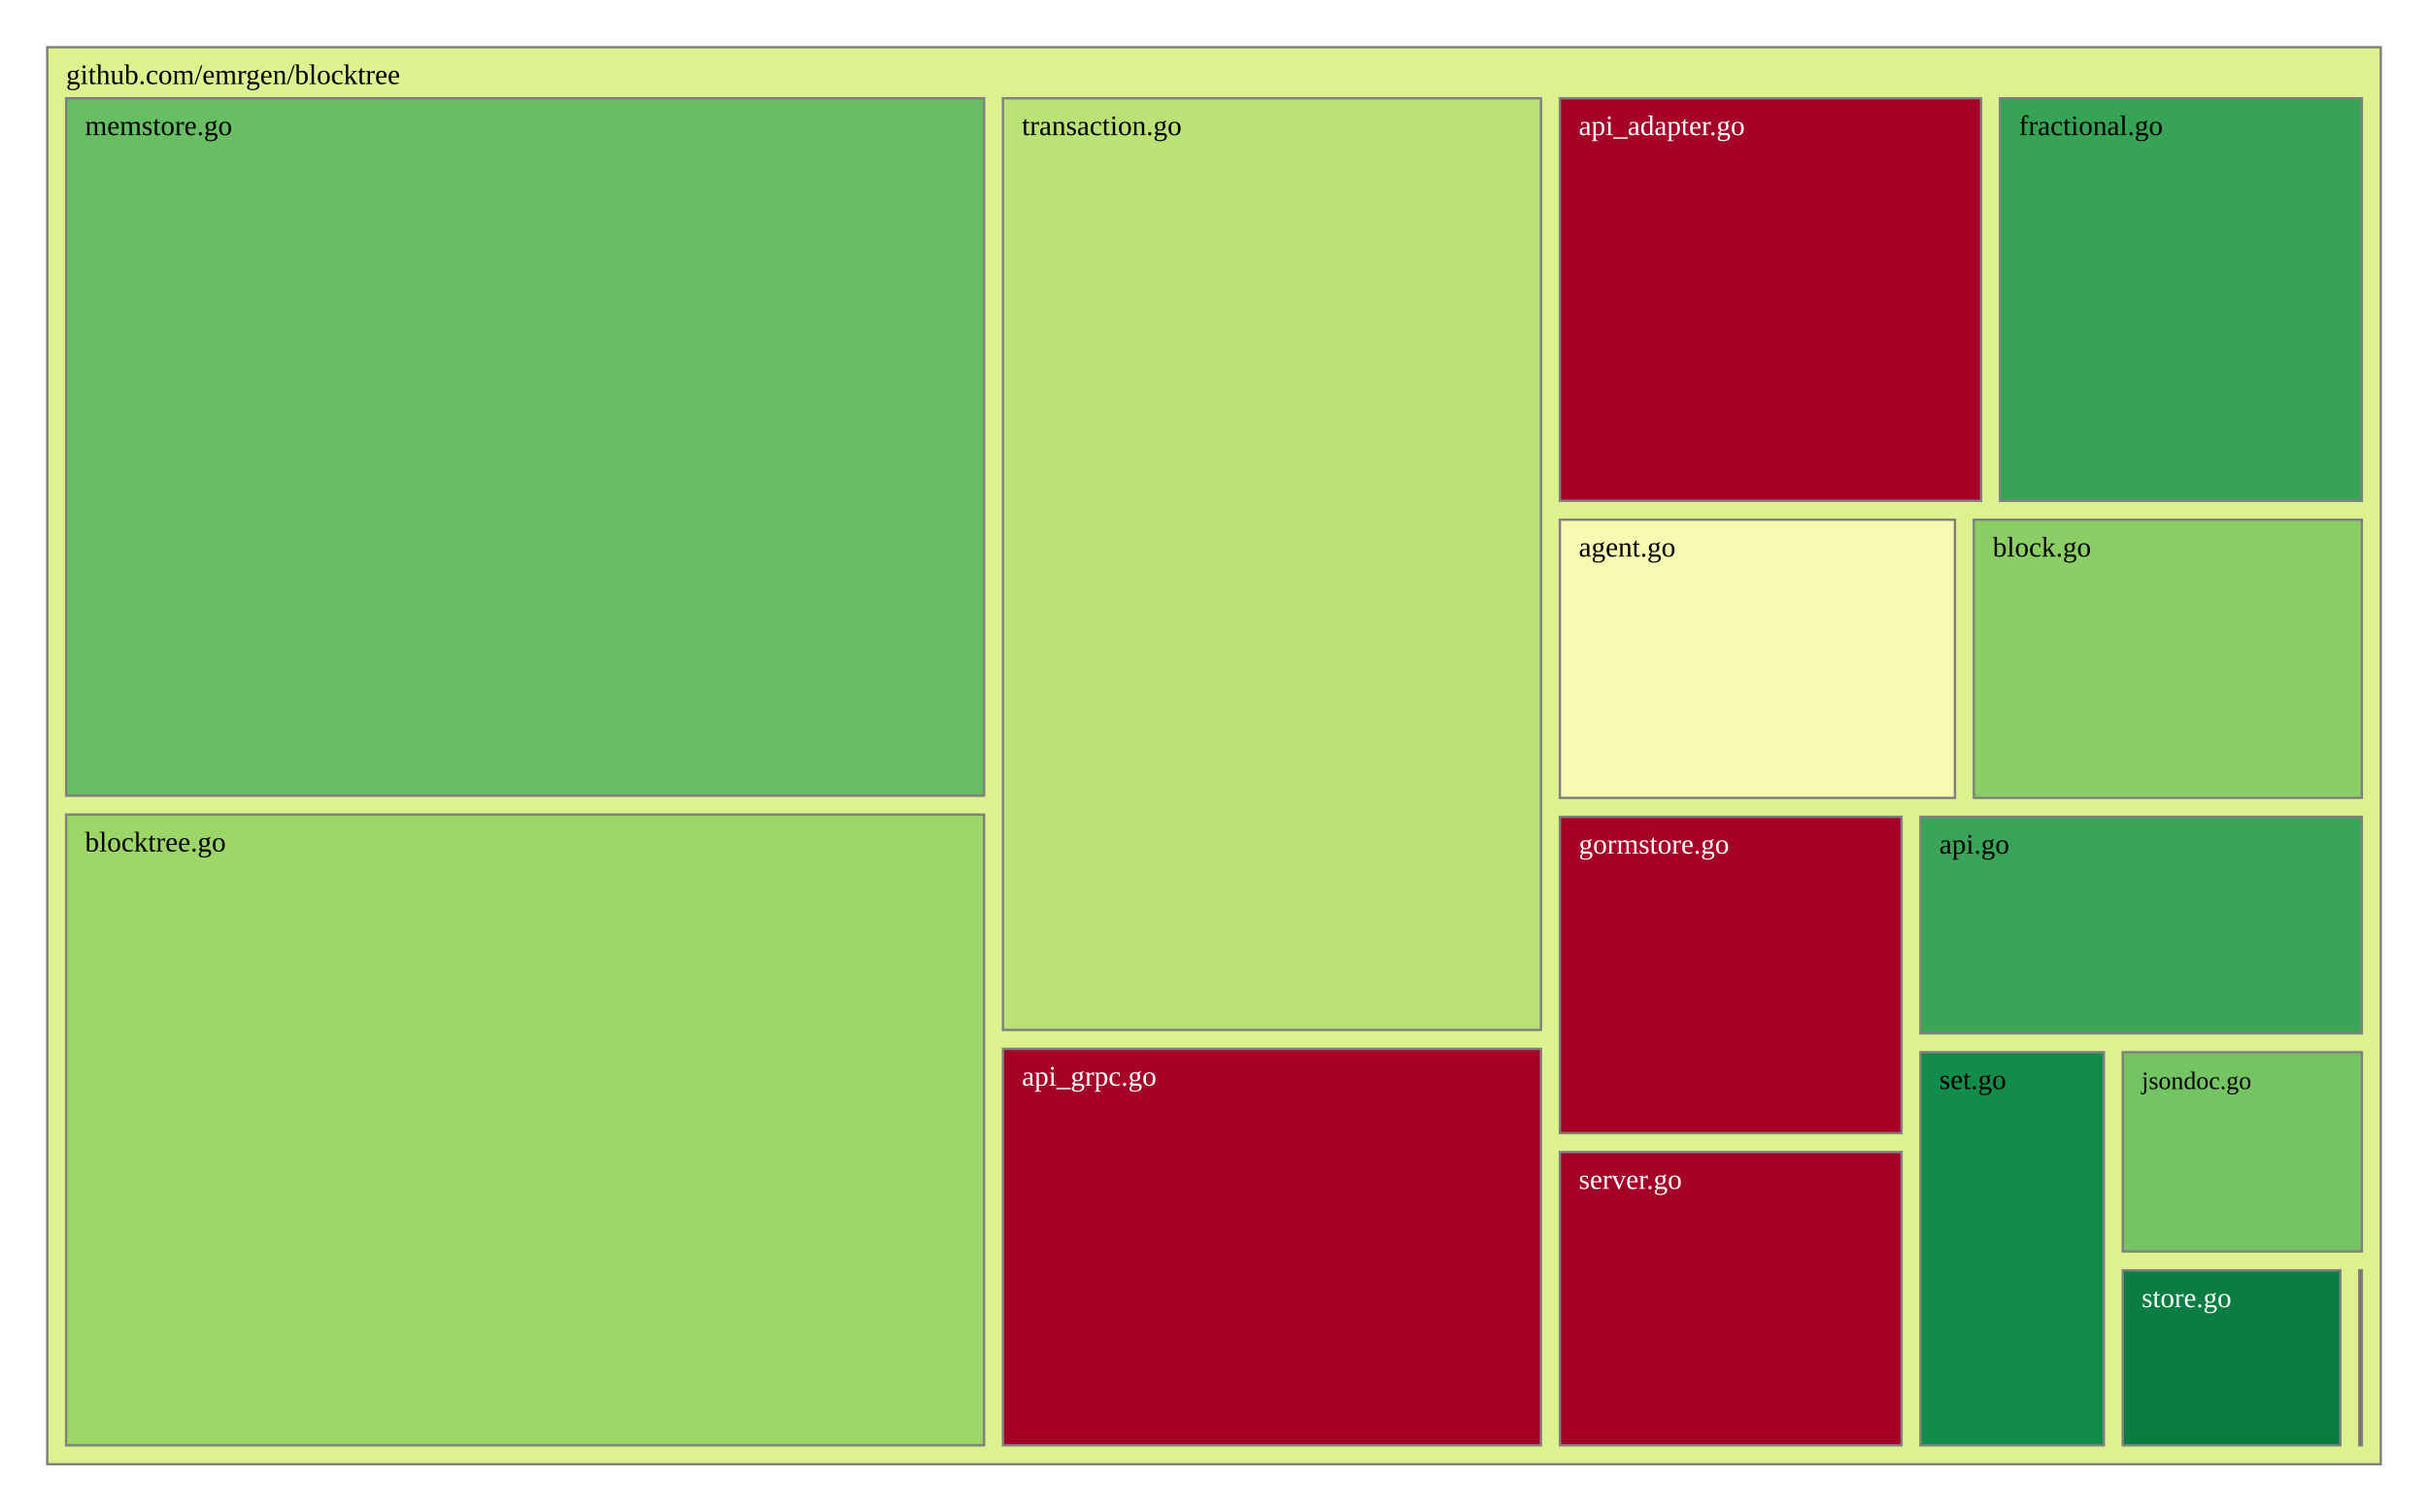
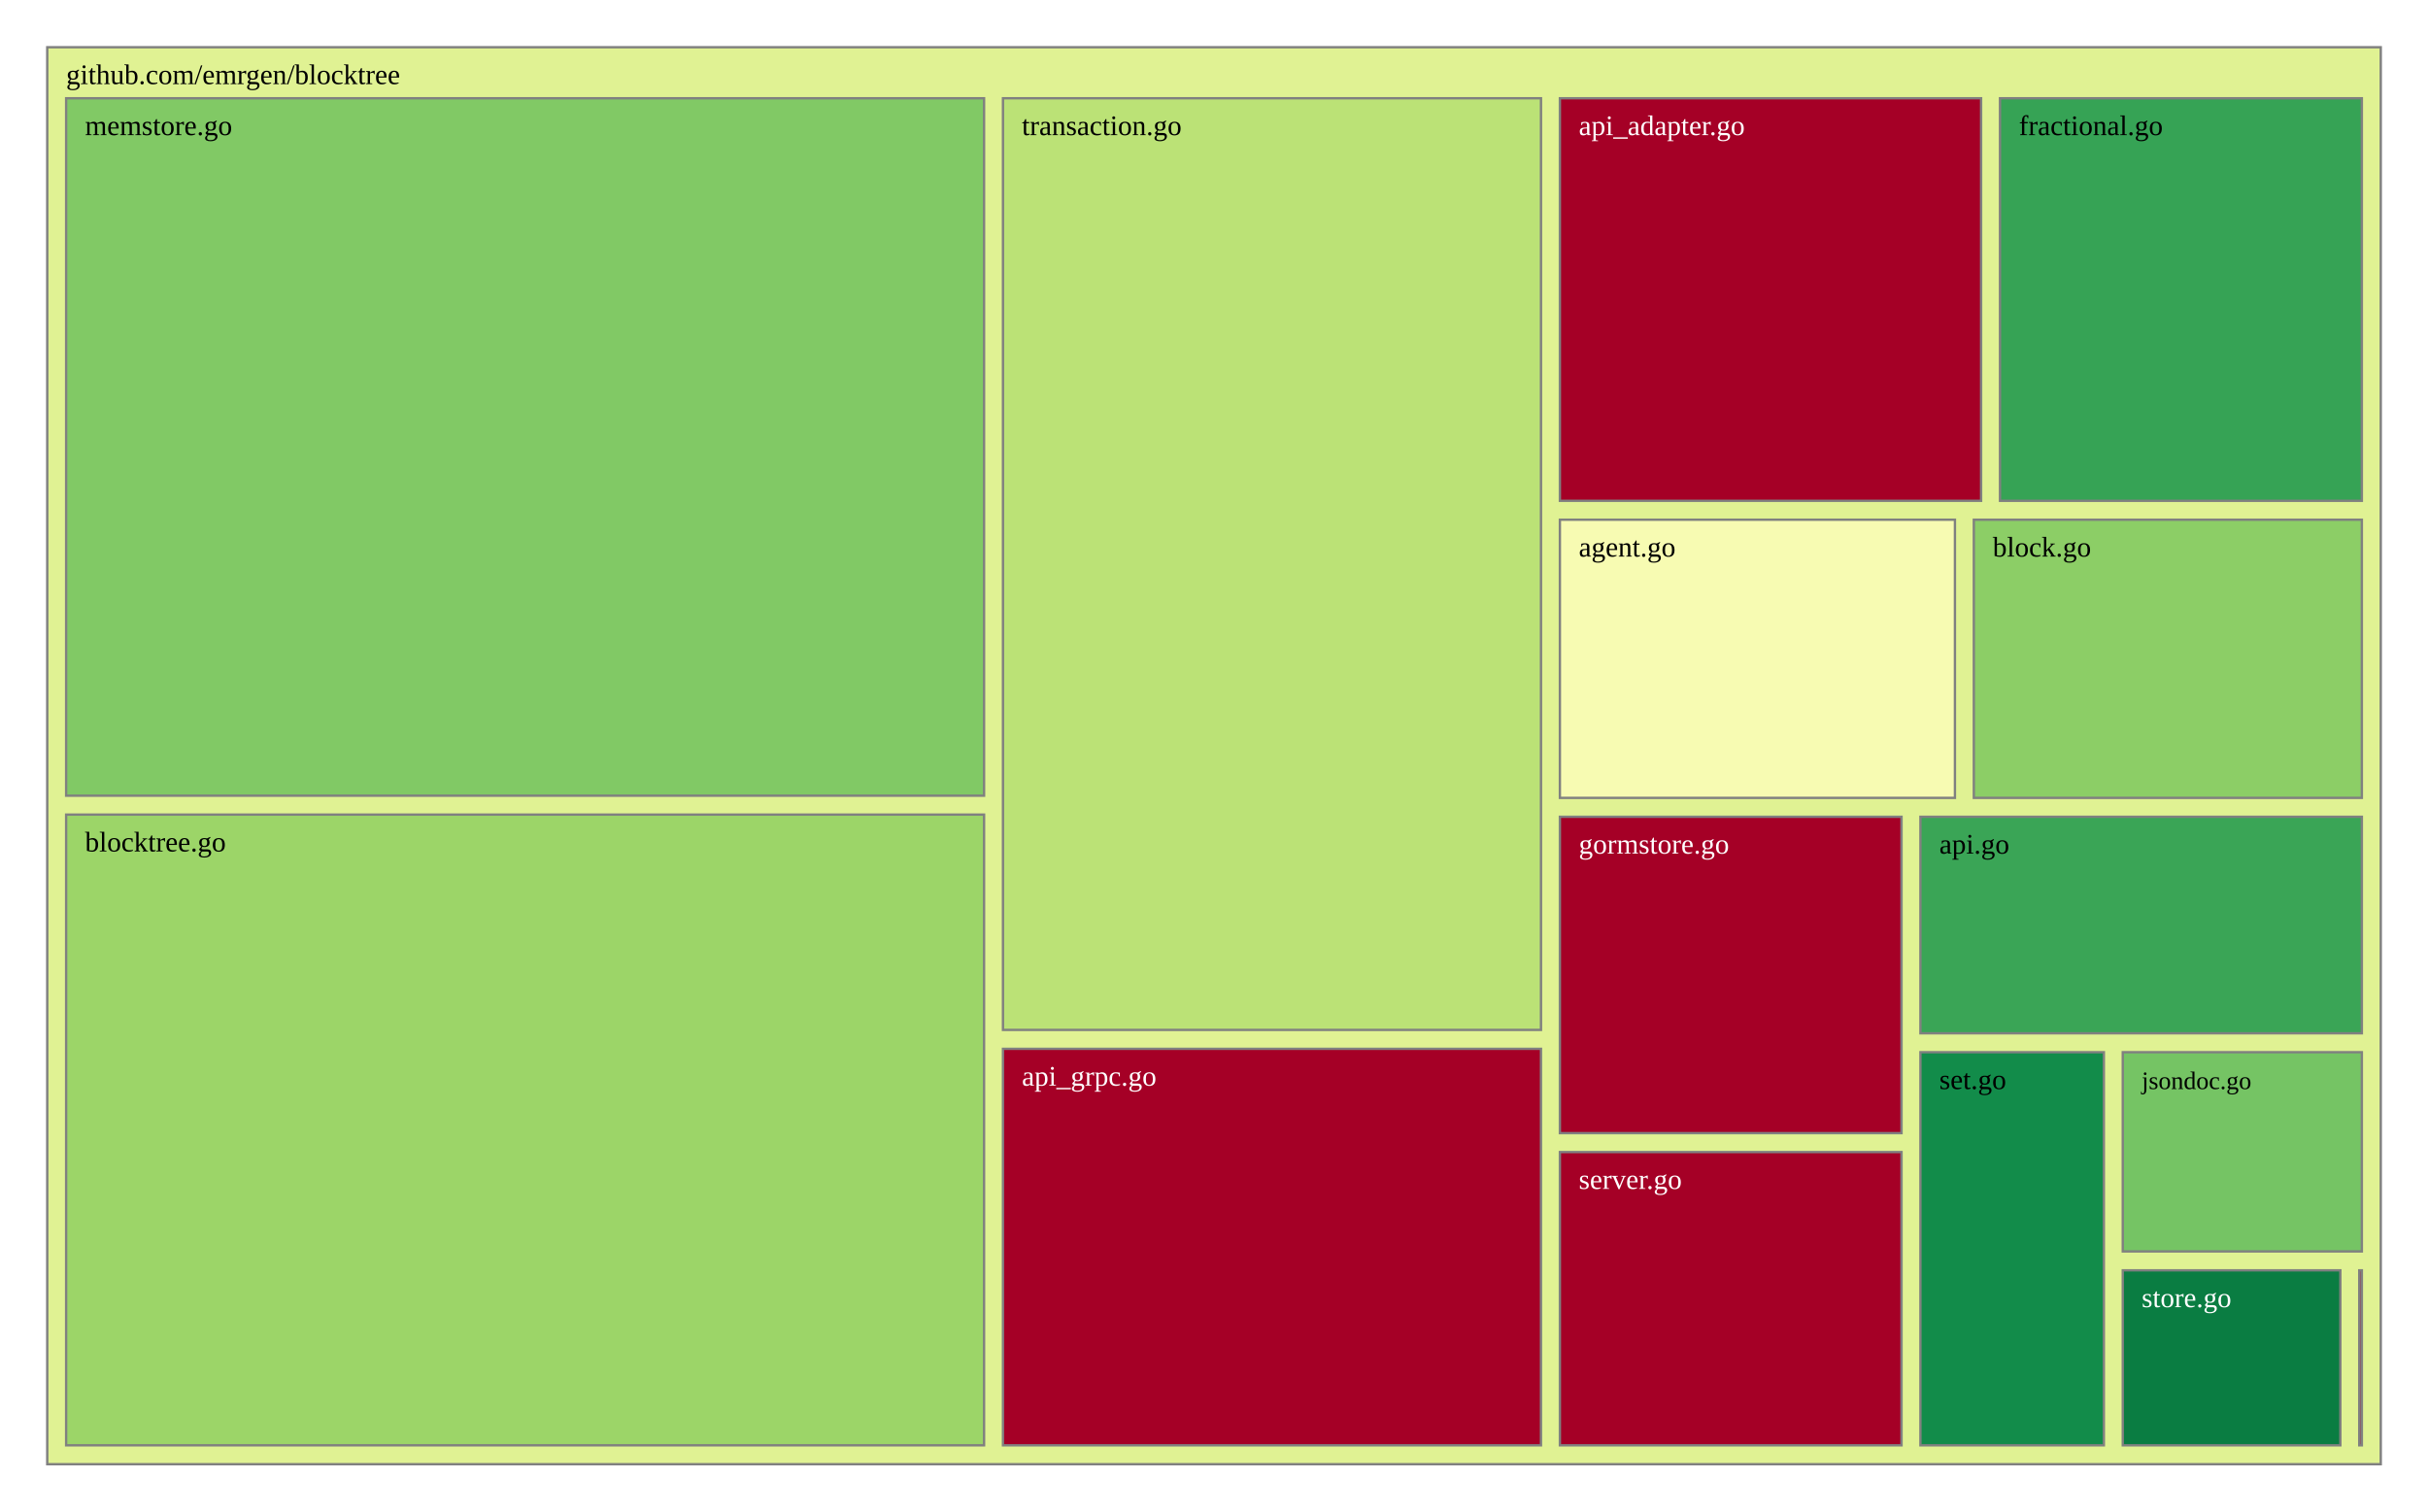
<svg xmlns="http://www.w3.org/2000/svg" viewBox="0 0 1028 640" style="background: white none repeat scroll 0% 0%;">
  <g>
-     <rect x="20" y="20" width="988" height="600" style="fill: rgb(221, 241, 143);opacity:1;fill-opacity:1.00;stroke:rgb(128,128,128);stroke-width:1px;stroke-opacity:1.00;" />
+     <rect x="20" y="20" width="988" height="600" style="fill: rgb(224, 242, 147);opacity:1;fill-opacity:1.00;stroke:rgb(128,128,128);stroke-width:1px;stroke-opacity:1.00;" />
    <text data-notex="1" text-anchor="start" transform="translate(28,35.6) scale(1)" style="font-family: Open Sans, verdana, arial, sans-serif !important; font-size: 12px; fill: rgb(0, 0, 0); fill-opacity: 1.00; white-space: pre;" data-math="N">github.com/emrgen/blocktree</text>
  </g>
  <g>
    <rect x="660.446" y="220.065" width="167.262" height="117.786" style="fill: rgb(247, 251, 178);opacity:1;fill-opacity:1.00;stroke:rgb(128,128,128);stroke-width:1px;stroke-opacity:1.00;" />
    <text data-notex="1" text-anchor="start" transform="translate(668.4456,235.6654) scale(1)" style="font-family: Open Sans, verdana, arial, sans-serif !important; font-size: 12px; fill: rgb(0, 0, 0); fill-opacity: 1.00; white-space: pre;" data-math="N">agent.go</text>
  </g>
  <g>
    <rect x="813.097" y="345.851" width="186.903" height="91.69" style="fill: rgb(58, 165, 86);opacity:1;fill-opacity:1.00;stroke:rgb(128,128,128);stroke-width:1px;stroke-opacity:1.00;" />
    <text data-notex="1" text-anchor="start" transform="translate(821.097,361.4513) scale(1)" style="font-family: Open Sans, verdana, arial, sans-serif !important; font-size: 12px; fill: rgb(0, 0, 0); fill-opacity: 1.00; white-space: pre;" data-math="N">api.go</text>
  </g>
  <g>
    <rect x="660.446" y="41.6" width="178.339" height="170.465" style="fill: rgb(165, 0, 38);opacity:1;fill-opacity:1.00;stroke:rgb(128,128,128);stroke-width:1px;stroke-opacity:1.00;" />
    <text data-notex="1" text-anchor="start" transform="translate(668.4456,57.2) scale(1)" style="font-family: Open Sans, verdana, arial, sans-serif !important; font-size: 12px; fill: rgb(255, 255, 255); fill-opacity: 1.00; white-space: pre;" data-math="N">api_adapter.go</text>
  </g>
  <g>
    <rect x="424.651" y="444.103" width="227.794" height="167.897" style="fill: rgb(165, 0, 38);opacity:1;fill-opacity:1.00;stroke:rgb(128,128,128);stroke-width:1px;stroke-opacity:1.00;" />
    <text data-notex="1" text-anchor="start" transform="translate(432.6513,459.703) scale(1)" style="font-family: Open Sans, verdana, arial, sans-serif !important; font-size: 12px; fill: rgb(255, 255, 255); fill-opacity: 1.00; white-space: pre;" data-math="N">api_grpc.go</text>
  </g>
  <g>
    <rect x="835.708" y="220.065" width="164.292" height="117.786" style="fill: rgb(140, 206, 102);opacity:1;fill-opacity:1.00;stroke:rgb(128,128,128);stroke-width:1px;stroke-opacity:1.00;" />
    <text data-notex="1" text-anchor="start" transform="translate(843.7081,235.6654) scale(1)" style="font-family: Open Sans, verdana, arial, sans-serif !important; font-size: 12px; fill: rgb(0, 0, 0); fill-opacity: 1.00; white-space: pre;" data-math="N">block.go</text>
  </g>
  <g>
    <rect x="28" y="344.93" width="388.651" height="267.07" style="fill: rgb(156, 213, 104);opacity:1;fill-opacity:1.00;stroke:rgb(128,128,128);stroke-width:1px;stroke-opacity:1.00;" />
    <text data-notex="1" text-anchor="start" transform="translate(36,360.5303) scale(1)" style="font-family: Open Sans, verdana, arial, sans-serif !important; font-size: 12px; fill: rgb(0, 0, 0); fill-opacity: 1.00; white-space: pre;" data-math="N">blocktree.go</text>
  </g>
  <g>
    <rect x="998.897" y="537.902" width="1.103" height="74.098" style="fill: rgb(165, 0, 38);opacity:1;fill-opacity:1.00;stroke:rgb(128,128,128);stroke-width:1px;stroke-opacity:1.00;" />
  </g>
  <g>
    <rect x="846.785" y="41.6" width="153.215" height="170.465" style="fill: rgb(54, 163, 85);opacity:1;fill-opacity:1.00;stroke:rgb(128,128,128);stroke-width:1px;stroke-opacity:1.00;" />
    <text data-notex="1" text-anchor="start" transform="translate(854.785,57.2) scale(1)" style="font-family: Open Sans, verdana, arial, sans-serif !important; font-size: 12px; fill: rgb(0, 0, 0); fill-opacity: 1.00; white-space: pre;" data-math="N">fractional.go</text>
  </g>
  <g>
    <rect x="660.446" y="345.851" width="144.651" height="133.97" style="fill: rgb(165, 0, 38);opacity:1;fill-opacity:1.00;stroke:rgb(128,128,128);stroke-width:1px;stroke-opacity:1.00;" />
    <text data-notex="1" text-anchor="start" transform="translate(668.4456,361.4513) scale(1)" style="font-family: Open Sans, verdana, arial, sans-serif !important; font-size: 12px; fill: rgb(255, 255, 255); fill-opacity: 1.00; white-space: pre;" data-math="N">gormstore.go</text>
  </g>
  <g>
    <rect x="898.769" y="445.542" width="101.231" height="84.36" style="fill: rgb(117, 196, 100);opacity:1;fill-opacity:1.00;stroke:rgb(128,128,128);stroke-width:1px;stroke-opacity:1.00;" />
    <text data-notex="1" text-anchor="start" transform="translate(906.7686,461.1417) scale(0.887827)" style="font-family: Open Sans, verdana, arial, sans-serif !important; font-size: 12px; fill: rgb(0, 0, 0); fill-opacity: 1.00; white-space: pre;" data-math="N">jsondoc.go</text>
  </g>
  <g>
-     <rect x="28" y="41.6" width="388.651" height="295.33" style="fill: rgb(103, 190, 99);opacity:1;fill-opacity:1.00;stroke:rgb(128,128,128);stroke-width:1px;stroke-opacity:1.00;" />
+     <rect x="28" y="41.6" width="388.651" height="295.33" style="fill: rgb(129, 201, 101);opacity:1;fill-opacity:1.00;stroke:rgb(128,128,128);stroke-width:1px;stroke-opacity:1.00;" />
    <text data-notex="1" text-anchor="start" transform="translate(36,57.2) scale(1)" style="font-family: Open Sans, verdana, arial, sans-serif !important; font-size: 12px; fill: rgb(0, 0, 0); fill-opacity: 1.00; white-space: pre;" data-math="N">memstore.go</text>
  </g>
  <g>
    <rect x="660.446" y="487.821" width="144.651" height="124.179" style="fill: rgb(165, 0, 38);opacity:1;fill-opacity:1.00;stroke:rgb(128,128,128);stroke-width:1px;stroke-opacity:1.00;" />
    <text data-notex="1" text-anchor="start" transform="translate(668.4456,503.4212) scale(1)" style="font-family: Open Sans, verdana, arial, sans-serif !important; font-size: 12px; fill: rgb(255, 255, 255); fill-opacity: 1.00; white-space: pre;" data-math="N">server.go</text>
  </g>
  <g>
    <rect x="813.097" y="445.542" width="77.672" height="166.458" style="fill: rgb(18, 140, 74);opacity:1;fill-opacity:1.00;stroke:rgb(128,128,128);stroke-width:1px;stroke-opacity:1.00;" />
    <text data-notex="1" text-anchor="start" transform="translate(821.097,461.1417) scale(1)" style="font-family: Open Sans, verdana, arial, sans-serif !important; font-size: 12px; fill: rgb(0, 0, 0); fill-opacity: 1.00; white-space: pre;" data-math="N">set.go</text>
  </g>
  <g>
    <rect x="898.769" y="537.902" width="92.129" height="74.098" style="fill: rgb(10, 125, 66);opacity:1;fill-opacity:1.00;stroke:rgb(128,128,128);stroke-width:1px;stroke-opacity:1.00;" />
    <text data-notex="1" text-anchor="start" transform="translate(906.7686,553.502) scale(0.99126)" style="font-family: Open Sans, verdana, arial, sans-serif !important; font-size: 12px; fill: rgb(255, 255, 255); fill-opacity: 1.00; white-space: pre;" data-math="N">store.go</text>
  </g>
  <g>
    <rect x="424.651" y="41.6" width="227.794" height="394.503" style="fill: rgb(187, 226, 118);opacity:1;fill-opacity:1.00;stroke:rgb(128,128,128);stroke-width:1px;stroke-opacity:1.00;" />
    <text data-notex="1" text-anchor="start" transform="translate(432.6513,57.2) scale(1)" style="font-family: Open Sans, verdana, arial, sans-serif !important; font-size: 12px; fill: rgb(0, 0, 0); fill-opacity: 1.00; white-space: pre;" data-math="N">transaction.go</text>
  </g>
</svg>
